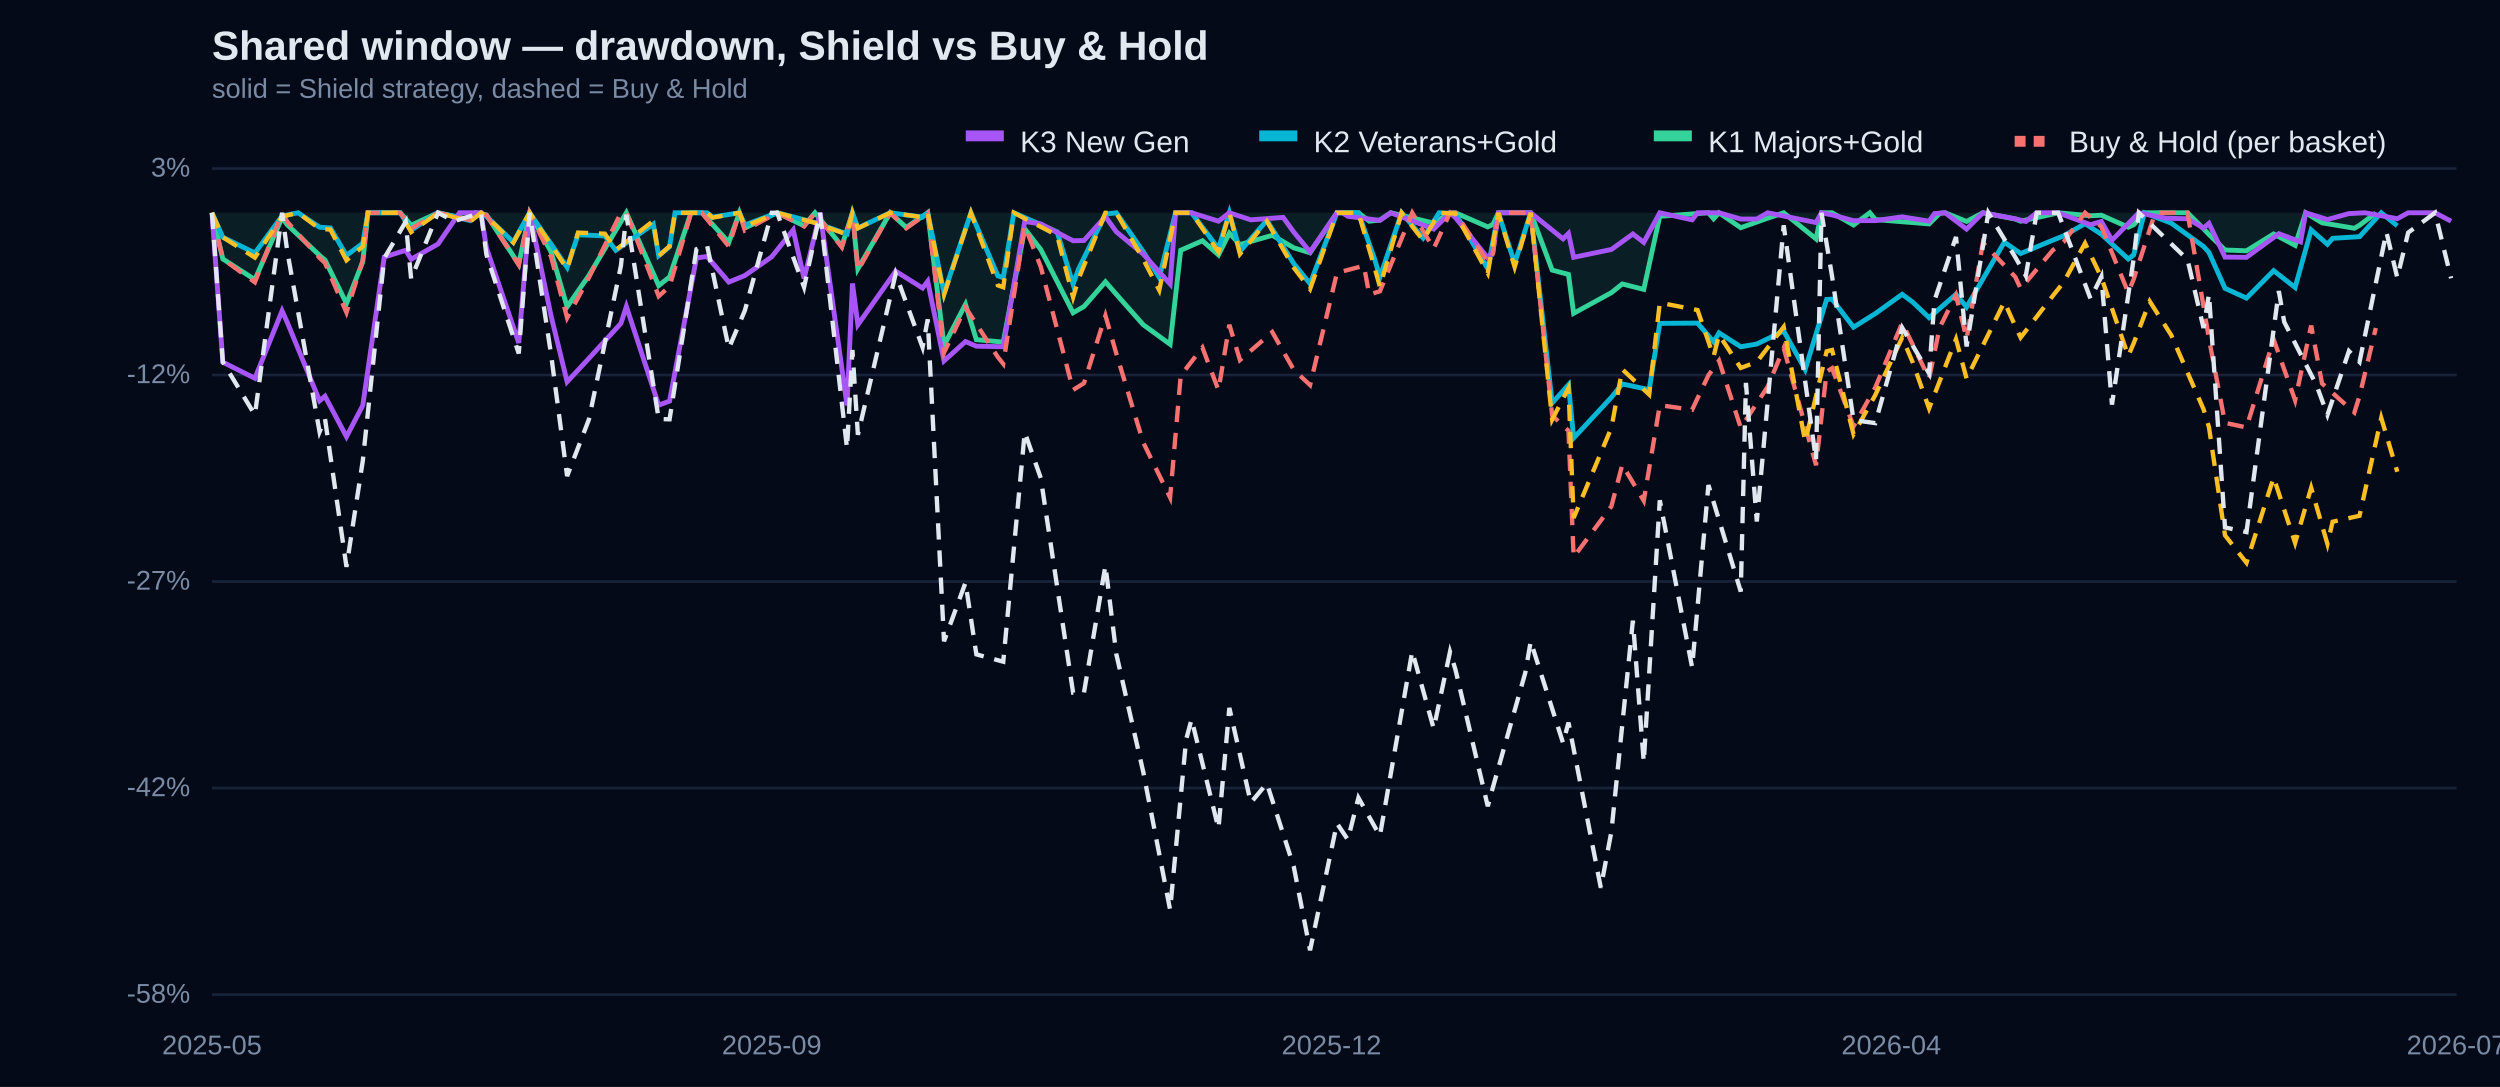
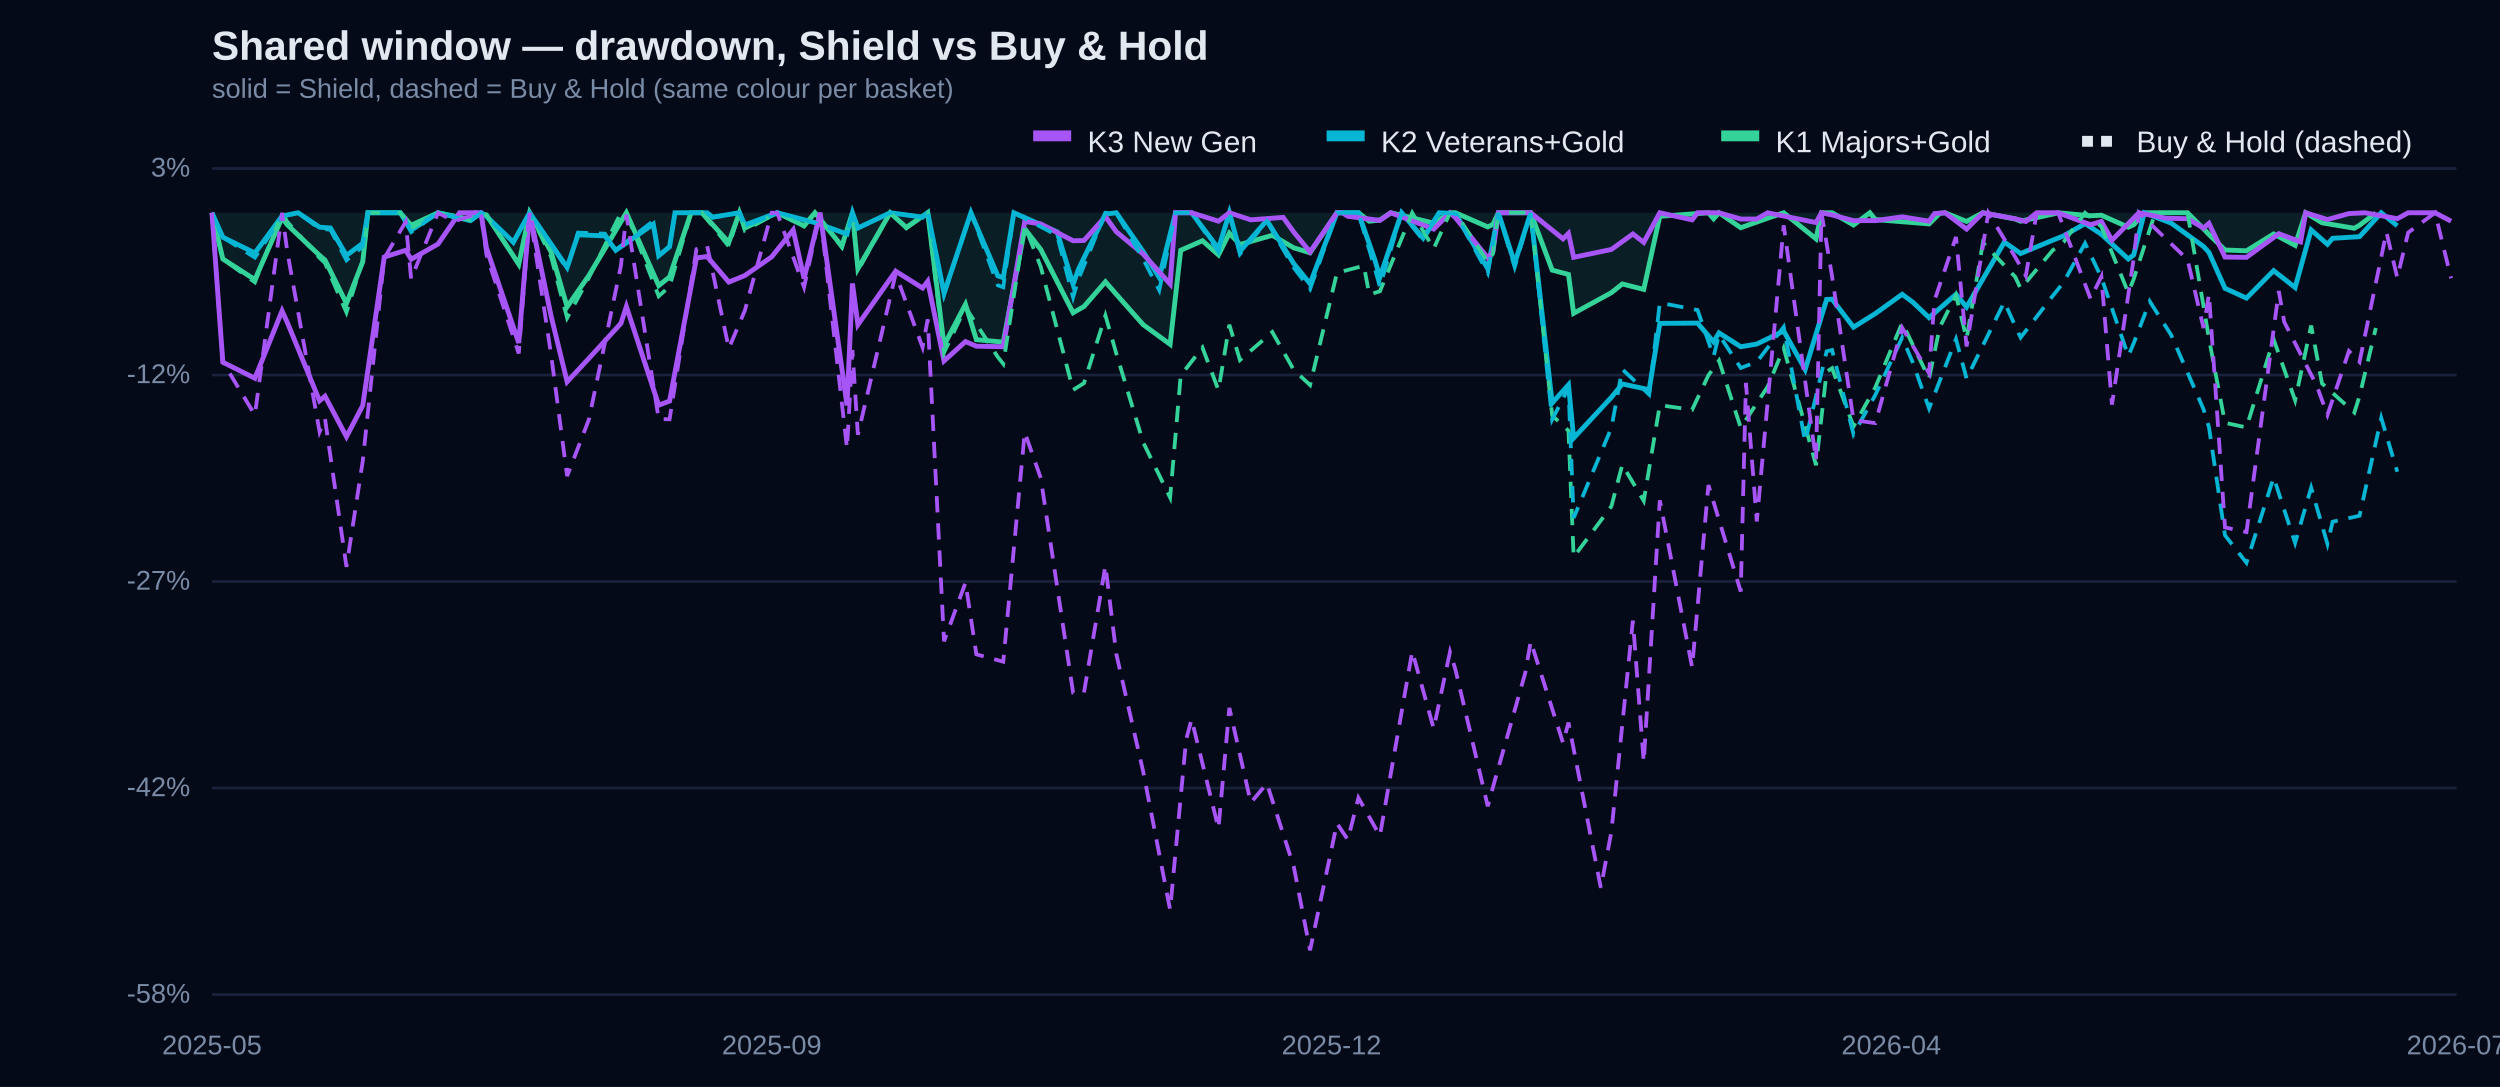
<svg xmlns="http://www.w3.org/2000/svg" width="920" height="400" viewBox="0 0 920 400" font-family="Plus Jakarta Sans,Segoe UI,Arial,sans-serif">
  <rect width="920" height="400" fill="#050a18" />
  <text x="78" y="22" fill="#e2e8f0" font-size="15" font-weight="700">Shared window — drawdown, Shield vs Buy &amp; Hold</text>
-   <text x="78" y="36" fill="#7a8ba5" font-size="10">solid = Shield strategy, dashed = Buy &amp; Hold</text>
+   <text x="78" y="36" fill="#7a8ba5" font-size="10">solid = Shield, dashed = Buy &amp; Hold (same colour per basket)</text>
  <line x1="78" y1="366.0" x2="904" y2="366.0" stroke="#18223a" stroke-width="1" />
  <text x="70" y="369.0" fill="#7a8ba5" font-size="10" text-anchor="end">-58%</text>
  <line x1="78" y1="290.0" x2="904" y2="290.0" stroke="#18223a" stroke-width="1" />
  <text x="70" y="293.0" fill="#7a8ba5" font-size="10" text-anchor="end">-42%</text>
  <line x1="78" y1="214.0" x2="904" y2="214.0" stroke="#18223a" stroke-width="1" />
  <text x="70" y="217.0" fill="#7a8ba5" font-size="10" text-anchor="end">-27%</text>
  <line x1="78" y1="138.0" x2="904" y2="138.0" stroke="#18223a" stroke-width="1" />
  <text x="70" y="141.0" fill="#7a8ba5" font-size="10" text-anchor="end">-12%</text>
  <line x1="78" y1="62.0" x2="904" y2="62.0" stroke="#18223a" stroke-width="1" />
  <text x="70" y="65.0" fill="#7a8ba5" font-size="10" text-anchor="end">3%</text>
  <text x="78.0" y="388" fill="#7a8ba5" font-size="10" text-anchor="middle">2025-05</text>
  <text x="284.0" y="388" fill="#7a8ba5" font-size="10" text-anchor="middle">2025-09</text>
  <text x="490.0" y="388" fill="#7a8ba5" font-size="10" text-anchor="middle">2025-12</text>
  <text x="696.0" y="388" fill="#7a8ba5" font-size="10" text-anchor="middle">2026-04</text>
  <text x="904.0" y="388" fill="#7a8ba5" font-size="10" text-anchor="middle">2026-07</text>
  <polygon points="78.0,78.3 78.0,78.3 82.0,95.3 93.8,102.9 103.8,80.1 105.7,82.7 117.6,94.0 119.6,95.7 127.5,111.7 133.5,96.3 135.4,78.3 147.3,78.3 151.3,82.9 161.2,78.3 173.1,80.8 175.1,78.3 179.0,79.1 190.9,97.2 194.9,78.3 202.8,92.7 208.7,112.9 216.7,101.4 228.5,81.6 230.5,78.3 242.4,105.1 246.4,101.9 254.3,78.3 258.3,78.3 268.2,89.2 272.1,78.3 274.1,83.9 286.0,78.3 295.9,83.1 299.9,78.3 309.8,90.6 313.7,78.3 315.7,98.9 327.6,78.3 333.5,83.7 341.4,78.3 347.4,127.1 355.3,112.0 359.3,125.0 369.2,125.9 377.1,84.2 383.0,91.8 394.9,115.1 398.9,112.8 406.8,103.7 410.8,108.3 420.7,119.5 430.6,126.7 434.5,92.1 442.5,88.6 448.4,93.8 452.4,85.8 456.3,90.0 468.2,86.6 476.1,91.2 482.1,93.0 492.0,78.3 499.9,78.3 503.9,81.4 507.8,81.0 511.8,78.3 527.6,82.1 533.6,78.3 535.6,78.3 547.5,83.5 549.4,82.6 551.4,78.3 563.3,78.3 571.2,99.4 577.2,101.0 579.1,115.3 593.0,107.7 597.0,104.5 604.9,106.5 610.8,79.6 628.7,78.3 630.6,80.5 632.6,78.3 640.6,83.8 650.5,80.3 656.4,78.3 668.3,87.9 670.3,78.3 674.2,78.3 682.1,82.8 688.1,78.3 690.1,80.8 709.9,82.4 713.8,78.5 715.8,78.3 723.7,81.5 729.7,78.3 741.6,80.6 743.6,81.4 755.4,78.8 757.4,78.3 769.3,79.4 773.3,79.2 783.2,83.6 785.2,82.7 789.1,78.3 805.0,78.3 810.9,84.2 812.9,86.3 818.8,92.0 826.7,92.3 836.7,86.1 844.6,90.3 848.5,78.3 854.5,82.0 866.4,84.0 868.3,82.9 874.3,78.4 874.3,78.3" fill="#34d399" opacity="0.10" />
  <polyline points="78.0,78.3 82.0,95.3 93.8,102.9 103.8,80.1 105.7,82.7 117.6,94.0 119.6,95.7 127.5,111.7 133.5,96.3 135.4,78.3 147.3,78.3 151.3,82.9 161.2,78.3 173.1,80.8 175.1,78.3 179.0,79.1 190.9,97.2 194.9,78.3 202.8,92.7 208.7,112.9 216.7,101.4 228.5,81.6 230.5,78.3 242.4,105.1 246.4,101.9 254.3,78.3 258.3,78.3 268.2,89.2 272.1,78.3 274.1,83.9 286.0,78.3 295.9,83.1 299.9,78.3 309.8,90.6 313.7,78.3 315.7,98.9 327.6,78.3 333.5,83.7 341.4,78.3 347.4,127.1 355.3,112.0 359.3,125.0 369.2,125.9 377.1,84.2 383.0,91.8 394.9,115.1 398.9,112.8 406.8,103.7 410.8,108.3 420.7,119.5 430.6,126.7 434.5,92.1 442.5,88.6 448.4,93.8 452.4,85.8 456.3,90.0 468.2,86.6 476.1,91.2 482.1,93.0 492.0,78.3 499.9,78.3 503.9,81.4 507.8,81.0 511.8,78.3 527.6,82.1 533.6,78.3 535.6,78.3 547.5,83.5 549.4,82.6 551.4,78.3 563.3,78.3 571.2,99.4 577.2,101.0 579.1,115.3 593.0,107.7 597.0,104.5 604.9,106.5 610.8,79.6 628.7,78.3 630.6,80.5 632.6,78.3 640.6,83.8 650.5,80.3 656.4,78.3 668.3,87.9 670.3,78.3 674.2,78.3 682.1,82.8 688.1,78.3 690.1,80.8 709.9,82.4 713.8,78.5 715.8,78.3 723.7,81.5 729.7,78.3 741.6,80.6 743.6,81.4 755.4,78.8 757.4,78.3 769.3,79.4 773.3,79.2 783.2,83.6 785.2,82.7 789.1,78.3 805.0,78.3 810.9,84.2 812.9,86.3 818.8,92.0 826.7,92.3 836.7,86.1 844.6,90.3 848.5,78.3 854.5,82.0 866.4,84.0 868.3,82.9 874.3,78.4" fill="none" stroke="#34d399" stroke-width="1.8" />
  <polyline points="78.0,78.3 82.0,87.3 93.8,93.1 103.8,79.5 109.7,78.3 117.6,83.6 121.6,83.9 127.5,94.0 133.5,89.5 135.4,78.3 147.3,78.3 151.3,84.7 161.2,78.3 173.1,81.2 177.0,78.3 179.0,79.6 188.9,89.1 194.9,78.3 208.7,98.4 212.7,86.4 222.6,86.8 226.6,92.1 240.4,82.5 242.4,94.1 246.4,90.8 248.4,78.3 260.2,78.3 262.2,79.9 272.1,78.3 274.1,82.8 286.0,78.3 299.9,81.9 311.7,86.1 313.7,78.3 315.7,83.9 327.6,78.3 339.5,79.9 341.4,78.3 347.4,107.9 357.3,78.3 367.2,101.5 369.2,102.2 373.1,78.3 389.0,85.3 394.9,104.6 396.9,99.0 406.8,78.8 410.8,78.3 420.7,92.6 426.6,102.1 432.6,78.3 438.5,78.3 448.4,91.5 452.4,78.3 456.3,92.5 466.2,81.1 476.1,97.0 482.1,104.4 492.0,78.3 499.9,78.3 505.9,95.5 507.8,102.0 515.8,78.3 523.7,87.6 529.6,78.3 535.6,78.6 547.5,98.9 551.4,78.3 557.4,96.9 563.3,78.3 571.2,148.3 577.2,141.6 579.1,161.2 593.0,146.2 597.0,141.3 606.9,143.4 610.8,119.0 624.7,118.9 630.6,125.8 632.6,122.5 640.6,127.6 646.5,126.6 656.4,121.8 664.3,136.0 672.2,110.2 674.2,110.1 682.1,120.4 690.1,115.4 700.0,108.3 703.9,111.2 709.9,116.9 719.8,108.3 723.7,113.0 737.6,89.1 741.6,91.9 743.6,93.3 755.4,88.4 759.4,86.8 767.3,82.3 773.3,86.2 783.2,95.3 785.2,93.8 789.1,78.3 799.0,82.1 810.9,90.7 812.9,92.9 818.8,106.1 826.7,109.7 836.7,99.6 844.6,105.8 850.5,84.6 856.5,89.9 858.4,87.7 868.3,87.1 876.3,78.3 882.2,83.1" fill="none" stroke="#06b6d4" stroke-width="1.8" />
  <polyline points="78.0,78.3 82.0,133.3 93.8,139.2 103.8,114.4 105.7,118.6 117.6,147.5 119.6,145.8 127.5,160.7 133.5,149.2 141.4,94.6 149.3,92.1 151.3,95.4 161.2,89.8 169.1,78.3 177.0,78.3 179.0,91.2 190.9,126.2 194.9,78.3 202.8,116.3 208.7,140.5 216.7,131.9 228.5,119.0 230.5,112.8 242.4,149.1 246.4,147.6 256.3,94.9 260.2,94.4 268.2,103.8 274.1,101.4 284.0,94.5 291.9,84.6 295.9,102.5 301.8,78.3 311.7,149.2 313.7,104.3 315.7,119.5 329.6,99.8 339.5,106.0 341.4,103.5 347.4,132.8 355.3,125.7 359.3,127.4 369.2,127.6 377.1,81.5 383.0,82.4 394.9,88.6 398.9,88.5 406.8,79.7 410.8,85.3 420.7,93.5 430.6,104.5 432.6,78.3 438.5,78.3 448.4,81.4 452.4,78.3 460.3,80.9 472.2,80.0 476.1,85.4 482.1,92.7 492.0,78.3 494.0,78.3 496.0,79.6 507.8,81.1 511.8,78.3 527.6,84.3 533.6,78.3 535.6,80.1 547.5,94.9 549.4,92.6 551.4,78.3 563.3,78.3 575.2,87.9 577.2,85.9 579.1,94.7 593.0,91.8 600.9,86.1 604.9,89.2 610.8,78.3 622.7,80.9 624.7,78.3 632.6,78.3 640.6,80.6 646.5,80.6 650.5,78.3 668.3,81.9 670.3,78.3 674.2,79.1 682.1,81.2 690.1,81.2 700.0,79.8 709.9,81.4 711.9,78.6 715.8,78.3 723.7,84.3 729.7,78.3 741.6,80.5 745.5,81.5 749.5,78.3 757.4,78.3 769.3,82.7 773.3,81.5 777.2,88.4 787.1,78.3 797.0,80.3 805.0,80.5 810.9,83.9 812.9,82.2 818.8,94.6 826.7,94.7 838.6,86.0 846.6,89.0 848.5,78.3 856.5,80.8 864.4,78.6 870.3,78.3 880.2,80.1 882.2,80.5 886.2,78.3 896.1,78.3 902.0,81.4" fill="none" stroke="#a855f7" stroke-width="1.8" />
-   <polyline points="78.0,78.3 82.0,95.3 93.8,103.9 103.8,78.3 105.7,81.6 117.6,94.9 119.6,96.8 127.5,115.0 133.5,95.8 135.4,78.3 147.3,78.3 151.3,84.1 161.2,78.3 173.1,81.0 175.1,78.3 179.0,79.1 190.9,97.5 194.9,78.3 202.8,94.5 208.7,117.0 216.7,102.2 228.5,78.3 230.5,78.3 242.4,109.0 246.4,105.4 254.3,78.3 258.3,78.3 268.2,90.7 272.1,78.3 274.1,84.8 286.0,78.3 295.9,83.3 299.9,78.3 309.8,91.0 313.7,78.3 315.7,99.6 327.6,78.3 333.5,84.0 341.4,78.3 347.4,129.8 355.3,113.1 367.2,131.4 369.2,133.9 377.1,83.1 383.0,98.2 394.9,143.5 398.9,141.0 406.8,116.1 410.8,130.1 420.7,162.8 430.6,183.1 434.5,138.2 442.5,127.9 448.4,143.6 452.4,119.5 456.3,132.5 468.2,122.2 476.1,136.1 482.1,141.7 492.0,100.4 501.9,97.8 503.9,108.4 507.8,107.2 519.7,78.3 527.6,91.5 533.6,78.3 535.6,78.3 547.5,96.4 549.4,93.4 551.4,78.3 563.3,78.3 571.2,152.9 577.2,158.5 579.1,205.0 593.0,186.3 597.0,171.0 604.9,184.3 610.8,149.1 622.7,150.8 628.7,138.1 632.6,132.7 640.6,157.4 650.5,142.3 656.4,128.1 668.3,171.2 672.2,136.8 674.2,135.5 682.1,156.9 690.1,142.6 700.0,118.8 709.9,139.3 713.8,120.5 719.8,108.6 723.7,124.7 729.7,89.3 741.6,101.9 743.6,106.2 755.4,92.1 759.4,89.1 767.3,78.3 773.3,83.4 783.2,107.7 785.2,102.7 793.1,78.3 805.0,78.3 810.9,112.7 812.9,124.7 818.8,155.6 826.7,157.3 836.7,124.9 844.6,147.3 850.5,119.8 854.5,141.1 866.4,151.8 868.3,145.8 874.3,120.7" fill="none" stroke="#f87171" stroke-width="1.6" stroke-dasharray="6 4" />
-   <polyline points="78.0,78.3 82.0,87.3 93.8,94.8 103.8,79.7 109.7,78.3 117.6,84.2 121.6,84.5 127.5,95.8 133.5,90.7 135.4,78.3 147.3,78.3 151.3,85.4 161.2,78.3 173.1,81.5 177.0,78.3 179.0,79.6 188.9,89.3 194.9,78.3 208.7,99.0 212.7,85.6 222.6,86.0 226.6,92.0 240.4,81.3 242.4,94.2 246.4,90.6 248.4,78.3 260.2,78.3 262.2,80.1 272.1,78.3 274.1,83.3 286.0,78.3 299.9,82.0 311.7,86.3 313.7,78.3 315.7,84.0 327.6,78.3 339.5,79.9 341.4,78.3 347.4,108.5 357.3,78.3 367.2,105.0 369.2,105.7 373.1,78.3 389.0,86.6 394.9,109.4 396.9,102.7 406.8,78.3 410.8,78.3 420.7,95.4 426.6,106.8 432.6,78.3 438.5,78.3 448.4,92.7 452.4,78.3 456.3,93.5 466.2,81.4 476.1,98.5 482.1,106.4 492.0,78.3 499.9,78.3 505.9,98.7 507.8,105.5 515.8,78.3 523.7,88.4 529.6,78.3 535.6,78.6 547.5,100.5 551.4,78.3 557.4,98.3 563.3,78.3 571.2,154.4 577.2,142.8 579.1,190.6 593.0,157.4 597.0,135.9 606.9,145.2 610.8,111.4 624.7,114.1 630.6,131.2 632.6,123.2 640.6,135.4 646.5,133.2 656.4,120.3 664.3,162.5 672.2,129.3 674.2,128.8 682.1,159.8 690.1,145.4 700.0,124.2 703.9,133.4 709.9,150.3 719.8,124.8 723.7,139.3 737.6,111.1 741.6,120.0 743.6,124.2 755.4,108.9 759.4,103.9 767.3,89.5 773.3,102.1 783.2,131.0 785.2,126.3 791.1,110.9 799.0,123.3 810.9,150.6 812.9,157.2 818.8,197.0 826.7,207.1 836.7,175.7 844.6,199.8 850.5,179.5 856.5,200.2 858.4,192.0 868.3,189.8 876.3,153.8 882.2,173.6" fill="none" stroke="#fbbf24" stroke-width="1.6" stroke-dasharray="6 4" />
-   <polyline points="78.0,78.3 82.0,133.2 93.8,152.7 103.8,78.3 105.7,92.4 117.6,158.9 119.6,154.1 127.5,208.6 133.5,169.6 141.4,95.0 149.3,81.6 151.3,102.6 161.2,78.3 167.1,81.4 177.0,78.3 179.0,93.7 190.9,130.1 194.9,78.3 202.8,130.5 208.7,175.2 216.7,154.4 228.5,97.8 230.5,79.0 242.4,154.2 246.4,154.3 256.3,91.7 260.2,90.3 268.2,128.2 274.1,114.3 284.0,78.3 286.0,78.3 295.9,105.7 301.8,78.3 311.7,165.0 313.7,128.8 315.7,160.0 329.6,100.8 339.5,127.8 341.4,117.5 347.4,236.0 355.3,214.4 359.3,240.8 369.2,243.5 377.1,159.1 383.0,175.9 394.9,254.9 398.9,254.9 406.8,208.1 410.8,240.7 420.7,284.0 430.6,334.8 436.5,272.1 438.5,264.7 448.4,304.9 452.4,260.5 460.3,295.4 466.2,288.3 476.1,318.9 482.1,349.7 492.0,303.0 496.0,309.0 499.9,293.6 507.8,307.6 519.7,239.7 527.6,268.1 533.6,239.9 535.6,246.4 547.5,296.7 549.4,289.7 561.3,247.6 563.3,236.0 575.2,273.4 577.2,265.9 589.1,326.7 593.0,306.0 600.9,228.4 604.9,280.5 610.8,184.1 622.7,245.6 628.7,178.5 640.6,217.7 642.5,140.9 646.5,191.9 656.4,82.9 668.3,169.4 670.3,78.3 674.2,101.7 682.1,154.6 690.1,155.7 700.0,120.6 709.9,137.4 711.9,110.5 719.8,87.2 723.7,127.5 731.7,78.3 741.6,94.6 745.5,101.5 749.5,78.3 757.4,78.3 769.3,109.9 773.3,101.8 777.2,148.9 785.2,95.1 787.1,78.3 805.0,95.5 810.9,120.7 812.9,108.2 818.8,194.1 826.7,195.8 838.6,107.1 840.6,118.5 852.5,141.8 856.5,152.7 864.4,129.2 868.3,133.2 878.2,85.4 882.2,102.2 886.2,85.6 896.1,78.3 902.0,102.4" fill="none" stroke="#e2e8f0" stroke-width="1.6" stroke-dasharray="6 4" />
-   <rect x="355.4" y="48" width="14" height="4" fill="#a855f7" />
-   <text x="375.4" y="56" fill="#e2e8f0" font-size="11">K3 New Gen</text>
-   <rect x="463.4" y="48" width="14" height="4" fill="#06b6d4" />
-   <text x="483.4" y="56" fill="#e2e8f0" font-size="11">K2 Veterans+Gold</text>
-   <rect x="608.6" y="48" width="14" height="4" fill="#34d399" />
-   <text x="628.6" y="56" fill="#e2e8f0" font-size="11">K1 Majors+Gold</text>
-   <line x1="741.4" y1="52" x2="755.4" y2="52" stroke="#f87171" stroke-width="4" stroke-dasharray="4 3" />
-   <text x="761.4" y="56" fill="#e2e8f0" font-size="11">Buy &amp; Hold (per basket)</text>
+   <polyline points="78.0,78.3 82.0,95.3 93.8,103.9 103.8,78.3 105.7,81.6 117.6,94.9 119.6,96.8 127.5,115.0 133.5,95.8 135.4,78.3 147.3,78.3 151.3,84.1 161.2,78.3 173.1,81.0 175.1,78.3 179.0,79.1 190.9,97.5 194.9,78.3 202.8,94.5 208.7,117.0 216.7,102.2 228.5,78.3 230.5,78.3 242.4,109.0 246.4,105.4 254.3,78.3 258.3,78.3 268.2,90.7 272.1,78.3 274.1,84.8 286.0,78.3 295.9,83.3 299.9,78.3 309.8,91.0 313.7,78.3 315.7,99.6 327.6,78.3 333.5,84.0 341.4,78.3 347.4,129.8 355.3,113.1 367.2,131.4 369.2,133.9 377.1,83.1 383.0,98.2 394.9,143.5 398.9,141.0 406.8,116.1 410.8,130.1 420.7,162.8 430.6,183.1 434.5,138.2 442.5,127.9 448.4,143.6 452.4,119.5 456.3,132.5 468.2,122.2 476.1,136.1 482.1,141.7 492.0,100.4 501.9,97.8 503.9,108.4 507.8,107.2 519.7,78.3 527.6,91.5 533.6,78.3 535.6,78.3 547.5,96.4 549.4,93.4 551.4,78.3 563.3,78.3 571.2,152.9 577.2,158.5 579.1,205.0 593.0,186.3 597.0,171.0 604.9,184.3 610.8,149.1 622.7,150.8 628.7,138.1 632.6,132.7 640.6,157.4 650.5,142.3 656.4,128.1 668.3,171.2 672.2,136.8 674.2,135.5 682.1,156.9 690.1,142.6 700.0,118.8 709.9,139.3 713.8,120.5 719.8,108.6 723.7,124.7 729.7,89.3 741.6,101.9 743.6,106.2 755.4,92.1 759.4,89.1 767.3,78.3 773.3,83.4 783.2,107.7 785.2,102.7 793.1,78.3 805.0,78.3 810.9,112.7 812.9,124.7 818.8,155.6 826.7,157.3 836.7,124.9 844.6,147.3 850.5,119.8 854.5,141.1 866.4,151.8 868.3,145.8 874.3,120.7" fill="none" stroke="#34d399" stroke-width="1.4" stroke-dasharray="6 4" />
+   <polyline points="78.0,78.3 82.0,87.3 93.8,94.8 103.8,79.7 109.7,78.3 117.6,84.2 121.6,84.5 127.5,95.8 133.5,90.7 135.4,78.3 147.3,78.3 151.3,85.4 161.2,78.3 173.1,81.5 177.0,78.3 179.0,79.6 188.9,89.3 194.9,78.3 208.7,99.0 212.7,85.6 222.6,86.0 226.6,92.0 240.4,81.3 242.4,94.2 246.4,90.6 248.4,78.3 260.2,78.3 262.2,80.1 272.1,78.3 274.1,83.3 286.0,78.3 299.9,82.0 311.7,86.3 313.7,78.3 315.7,84.0 327.6,78.3 339.5,79.9 341.4,78.3 347.4,108.5 357.3,78.3 367.2,105.0 369.2,105.7 373.1,78.3 389.0,86.6 394.9,109.4 396.9,102.7 406.8,78.3 410.8,78.3 420.7,95.4 426.6,106.8 432.6,78.3 438.5,78.3 448.4,92.7 452.4,78.3 456.3,93.5 466.2,81.4 476.1,98.5 482.1,106.4 492.0,78.3 499.9,78.3 505.9,98.7 507.8,105.5 515.8,78.3 523.7,88.4 529.6,78.3 535.6,78.6 547.5,100.5 551.4,78.3 557.4,98.3 563.3,78.3 571.2,154.4 577.2,142.8 579.1,190.6 593.0,157.4 597.0,135.9 606.9,145.2 610.8,111.4 624.7,114.1 630.6,131.2 632.6,123.2 640.6,135.4 646.5,133.2 656.4,120.3 664.3,162.5 672.2,129.3 674.2,128.8 682.1,159.8 690.1,145.4 700.0,124.2 703.9,133.4 709.9,150.3 719.8,124.8 723.7,139.3 737.6,111.1 741.6,120.0 743.6,124.2 755.4,108.9 759.4,103.9 767.3,89.5 773.3,102.1 783.2,131.0 785.2,126.3 791.1,110.9 799.0,123.3 810.9,150.6 812.9,157.2 818.8,197.0 826.7,207.1 836.7,175.7 844.6,199.8 850.5,179.5 856.5,200.2 858.4,192.0 868.3,189.8 876.3,153.8 882.2,173.6" fill="none" stroke="#06b6d4" stroke-width="1.4" stroke-dasharray="6 4" />
+   <polyline points="78.0,78.3 82.0,133.2 93.8,152.7 103.8,78.3 105.7,92.4 117.6,158.9 119.6,154.1 127.5,208.6 133.5,169.6 141.4,95.0 149.3,81.6 151.3,102.6 161.2,78.3 167.1,81.4 177.0,78.3 179.0,93.7 190.9,130.1 194.9,78.3 202.8,130.5 208.7,175.2 216.7,154.4 228.5,97.8 230.5,79.0 242.4,154.2 246.4,154.3 256.3,91.7 260.2,90.3 268.2,128.2 274.1,114.3 284.0,78.3 286.0,78.3 295.9,105.7 301.8,78.3 311.7,165.0 313.7,128.8 315.7,160.0 329.6,100.8 339.5,127.8 341.4,117.5 347.4,236.0 355.3,214.4 359.3,240.8 369.2,243.5 377.1,159.1 383.0,175.9 394.9,254.9 398.9,254.9 406.8,208.1 410.8,240.7 420.7,284.0 430.6,334.8 436.5,272.1 438.5,264.7 448.4,304.9 452.4,260.5 460.3,295.4 466.2,288.3 476.1,318.9 482.1,349.7 492.0,303.0 496.0,309.0 499.9,293.6 507.8,307.6 519.7,239.7 527.6,268.1 533.6,239.9 535.6,246.4 547.5,296.7 549.4,289.7 561.3,247.6 563.3,236.0 575.2,273.4 577.2,265.9 589.1,326.7 593.0,306.0 600.9,228.4 604.9,280.5 610.8,184.1 622.7,245.6 628.7,178.5 640.6,217.7 642.5,140.9 646.5,191.9 656.4,82.9 668.3,169.4 670.3,78.3 674.2,101.7 682.1,154.6 690.1,155.7 700.0,120.6 709.9,137.4 711.9,110.5 719.8,87.2 723.7,127.5 731.7,78.3 741.6,94.6 745.5,101.5 749.5,78.3 757.4,78.3 769.3,109.9 773.3,101.8 777.2,148.9 785.2,95.1 787.1,78.3 805.0,95.5 810.9,120.7 812.9,108.2 818.8,194.1 826.7,195.8 838.6,107.1 840.6,118.5 852.5,141.8 856.5,152.7 864.4,129.2 868.3,133.2 878.2,85.4 882.2,102.2 886.2,85.6 896.1,78.3 902.0,102.4" fill="none" stroke="#a855f7" stroke-width="1.4" stroke-dasharray="6 4" />
+   <rect x="380.2" y="48" width="14" height="4" fill="#a855f7" />
+   <text x="400.2" y="56" fill="#e2e8f0" font-size="11">K3 New Gen</text>
+   <rect x="488.2" y="48" width="14" height="4" fill="#06b6d4" />
+   <text x="508.2" y="56" fill="#e2e8f0" font-size="11">K2 Veterans+Gold</text>
+   <rect x="633.4" y="48" width="14" height="4" fill="#34d399" />
+   <text x="653.4" y="56" fill="#e2e8f0" font-size="11">K1 Majors+Gold</text>
+   <line x1="766.2" y1="52" x2="780.2" y2="52" stroke="#e2e8f0" stroke-width="4" stroke-dasharray="4 3" />
+   <text x="786.2" y="56" fill="#e2e8f0" font-size="11">Buy &amp; Hold (dashed)</text>
</svg>
